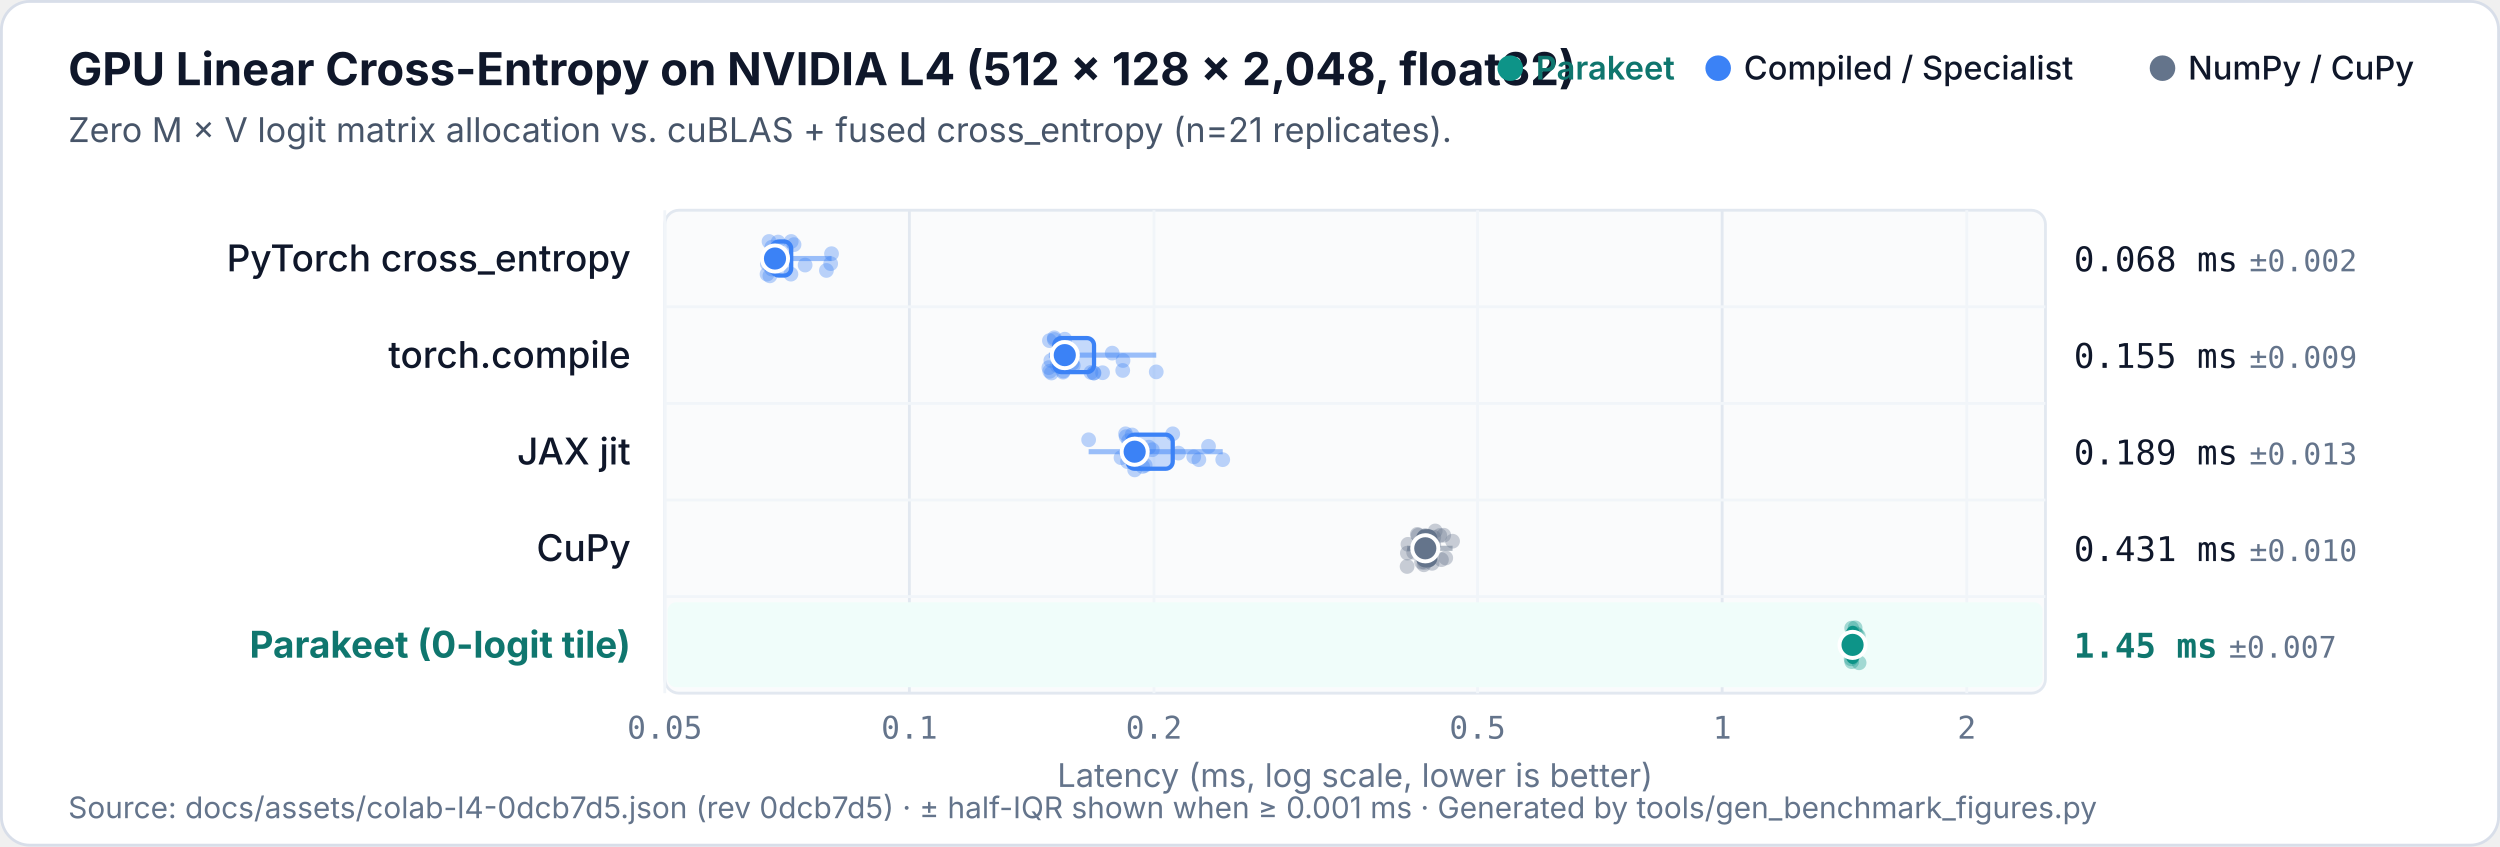
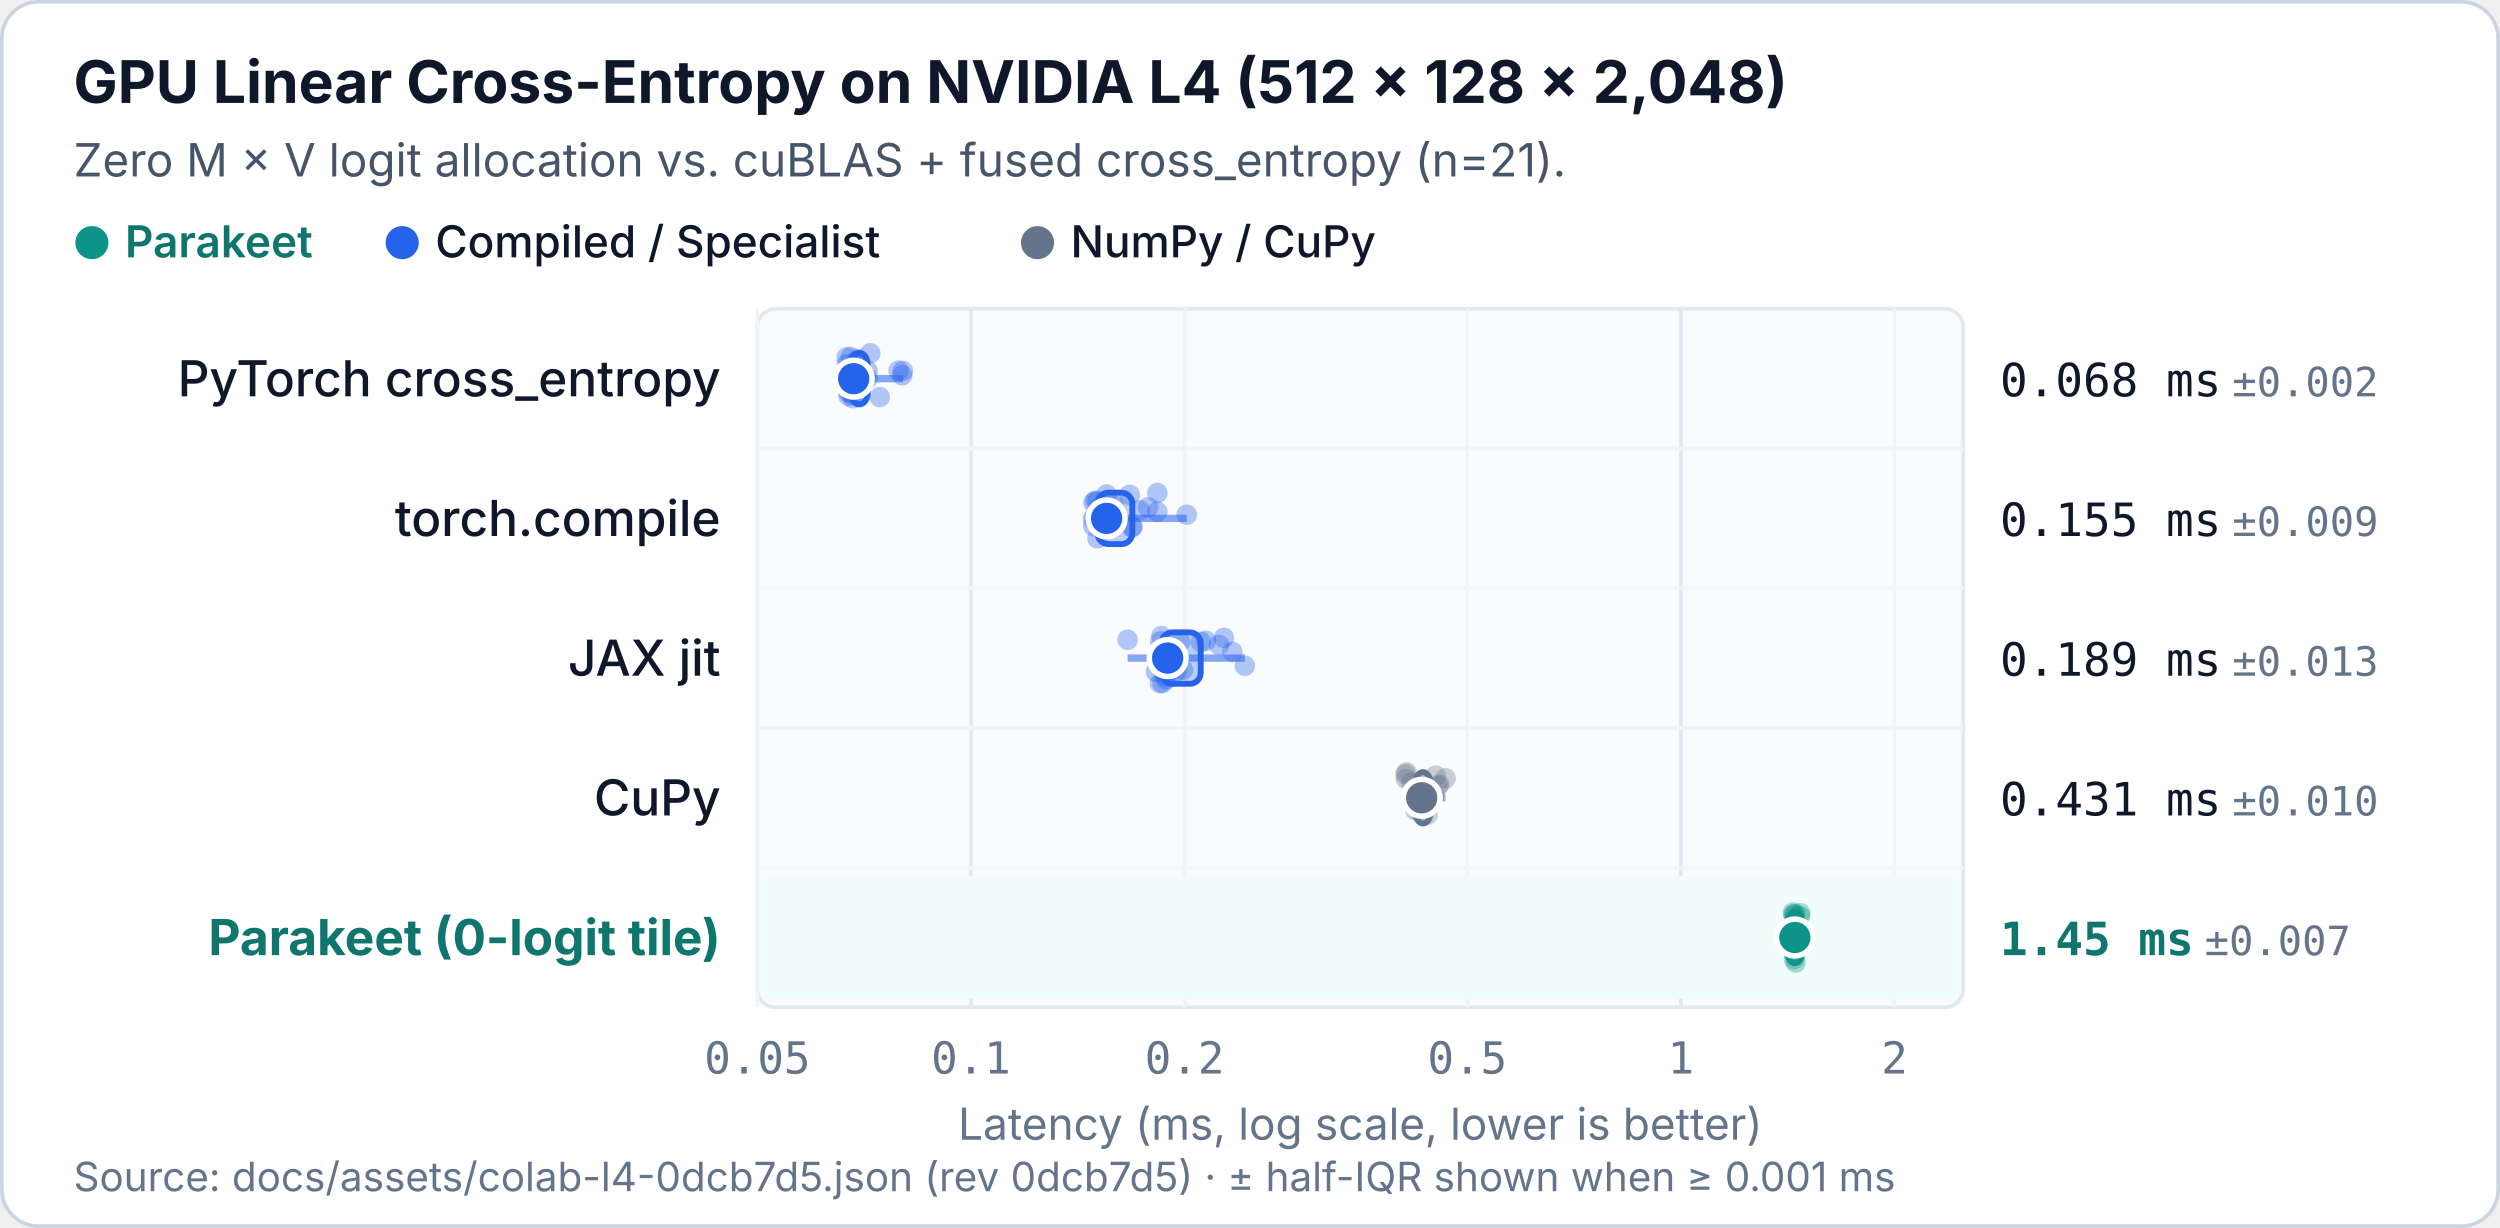
- <svg xmlns="http://www.w3.org/2000/svg" viewBox="0 0 880 298" width="880" height="298" role="img" aria-label="GPU Linear Cross-Entropy on NVIDIA L4 (512 × 128 × 2,048, float32)">
-   <rect x="0.5" y="0.5" width="879" height="297" rx="10" fill="#ffffff" stroke="#d8dee9" />
-   <text x="24" y="30" font-family="Inter, -apple-system, BlinkMacSystemFont, 'Segoe UI', Helvetica, Arial, sans-serif" font-size="16" font-weight="700" fill="#0f172a">GPU Linear Cross-Entropy on NVIDIA L4 (512 × 128 × 2,048, float32)</text>
-   <text x="24" y="50" font-family="Inter, -apple-system, BlinkMacSystemFont, 'Segoe UI', Helvetica, Arial, sans-serif" font-size="12" fill="#475569">Zero M × V logit matrix allocation vs. cuBLAS + fused cross_entropy (n=21 replicates).</text>
-   <circle cx="761.2" cy="24" r="4.5" fill="#64748b" />
-   <text x="770.2" y="28" font-family="Inter, -apple-system, BlinkMacSystemFont, 'Segoe UI', Helvetica, Arial, sans-serif" font-size="11.5" font-weight="500" fill="#0f172a">NumPy / CuPy</text>
-   <circle cx="604.8" cy="24" r="4.5" fill="#3b82f6" />
-   <text x="613.8" y="28" font-family="Inter, -apple-system, BlinkMacSystemFont, 'Segoe UI', Helvetica, Arial, sans-serif" font-size="11.5" font-weight="500" fill="#0f172a">Compiled / Specialist</text>
-   <circle cx="531.6" cy="24" r="4.5" fill="#0d9488" />
-   <text x="540.6" y="28" font-family="Inter, -apple-system, BlinkMacSystemFont, 'Segoe UI', Helvetica, Arial, sans-serif" font-size="11.5" font-weight="600" fill="#0f766e">Parakeet</text>
-   <rect x="234.0" y="74.0" width="486.0" height="170.0" rx="5" fill="#fafbfc" stroke="#e2e8f0" stroke-width="1" />
-   <line x1="234.0" y1="74.0" x2="234.0" y2="244.0" stroke="#f1f5f9" stroke-width="1" />
-   <text x="234.0" y="260.0" text-anchor="middle" font-family="'JetBrains Mono', ui-monospace, SFMono-Regular, Menlo, monospace" font-size="11" fill="#64748b">0.05</text>
-   <line x1="320.1" y1="74.0" x2="320.1" y2="244.0" stroke="#e2e8f0" stroke-width="1" />
-   <text x="320.1" y="260.0" text-anchor="middle" font-family="'JetBrains Mono', ui-monospace, SFMono-Regular, Menlo, monospace" font-size="11" fill="#64748b">0.1</text>
-   <line x1="406.2" y1="74.0" x2="406.2" y2="244.0" stroke="#f1f5f9" stroke-width="1" />
-   <text x="406.2" y="260.0" text-anchor="middle" font-family="'JetBrains Mono', ui-monospace, SFMono-Regular, Menlo, monospace" font-size="11" fill="#64748b">0.2</text>
-   <line x1="520.1" y1="74.0" x2="520.1" y2="244.0" stroke="#f1f5f9" stroke-width="1" />
-   <text x="520.1" y="260.0" text-anchor="middle" font-family="'JetBrains Mono', ui-monospace, SFMono-Regular, Menlo, monospace" font-size="11" fill="#64748b">0.5</text>
-   <line x1="606.2" y1="74.0" x2="606.2" y2="244.0" stroke="#e2e8f0" stroke-width="1" />
-   <text x="606.2" y="260.0" text-anchor="middle" font-family="'JetBrains Mono', ui-monospace, SFMono-Regular, Menlo, monospace" font-size="11" fill="#64748b">1</text>
-   <line x1="692.3" y1="74.0" x2="692.3" y2="244.0" stroke="#f1f5f9" stroke-width="1" />
-   <text x="692.3" y="260.0" text-anchor="middle" font-family="'JetBrains Mono', ui-monospace, SFMono-Regular, Menlo, monospace" font-size="11" fill="#64748b">2</text>
-   <text x="477.0" y="277.0" text-anchor="middle" font-family="Inter, -apple-system, BlinkMacSystemFont, 'Segoe UI', Helvetica, Arial, sans-serif" font-size="11.5" fill="#64748b">Latency (ms, log scale, lower is better)</text>
-   <text x="222.0" y="95.5" text-anchor="end" font-family="Inter, -apple-system, BlinkMacSystemFont, 'Segoe UI', Helvetica, Arial, sans-serif" font-size="13" font-weight="500" fill="#0f172a">PyTorch cross_entropy</text>
-   <line x1="270.0" y1="91.0" x2="292.7" y2="91.0" stroke="#3b82f6" stroke-opacity="0.5" stroke-width="1.8" />
-   <circle cx="278.5" cy="85.0" r="2.6" fill="#3b82f6" fill-opacity="0.34" />
-   <circle cx="292.4" cy="92.8" r="2.6" fill="#3b82f6" fill-opacity="0.34" />
-   <circle cx="278.4" cy="96.5" r="2.6" fill="#3b82f6" fill-opacity="0.34" />
-   <circle cx="270.7" cy="85.0" r="2.6" fill="#3b82f6" fill-opacity="0.34" />
-   <circle cx="271.0" cy="97.1" r="2.6" fill="#3b82f6" fill-opacity="0.34" />
-   <circle cx="270.8" cy="91.0" r="2.6" fill="#3b82f6" fill-opacity="0.34" />
-   <circle cx="271.7" cy="87.0" r="2.6" fill="#3b82f6" fill-opacity="0.34" />
-   <circle cx="273.9" cy="85.2" r="2.6" fill="#3b82f6" fill-opacity="0.34" />
-   <circle cx="272.6" cy="90.3" r="2.6" fill="#3b82f6" fill-opacity="0.34" />
-   <circle cx="292.7" cy="89.3" r="2.6" fill="#3b82f6" fill-opacity="0.34" />
-   <circle cx="274.5" cy="90.9" r="2.6" fill="#3b82f6" fill-opacity="0.34" />
-   <circle cx="290.9" cy="95.2" r="2.6" fill="#3b82f6" fill-opacity="0.34" />
-   <circle cx="283.4" cy="93.3" r="2.6" fill="#3b82f6" fill-opacity="0.34" />
-   <circle cx="272.8" cy="94.5" r="2.6" fill="#3b82f6" fill-opacity="0.34" />
-   <circle cx="272.2" cy="92.4" r="2.6" fill="#3b82f6" fill-opacity="0.34" />
-   <circle cx="273.5" cy="90.0" r="2.6" fill="#3b82f6" fill-opacity="0.34" />
-   <circle cx="279.5" cy="86.1" r="2.6" fill="#3b82f6" fill-opacity="0.34" />
-   <circle cx="272.6" cy="93.8" r="2.6" fill="#3b82f6" fill-opacity="0.34" />
-   <circle cx="271.7" cy="94.7" r="2.6" fill="#3b82f6" fill-opacity="0.34" />
-   <circle cx="270.1" cy="92.9" r="2.6" fill="#3b82f6" fill-opacity="0.34" />
-   <circle cx="270.0" cy="96.5" r="2.6" fill="#3b82f6" fill-opacity="0.34" />
-   <rect x="271.7" y="85.0" width="6.8" height="12.0" rx="2.5" fill="#3b82f6" fill-opacity="0.28" stroke="#3b82f6" stroke-width="1.5" />
-   <circle cx="272.8" cy="91.0" r="4.6" fill="#3b82f6" stroke="#ffffff" stroke-width="1.4" />
-   <text x="730.0" y="95.5" font-family="'JetBrains Mono', ui-monospace, SFMono-Regular, Menlo, monospace" font-size="12" font-weight="500" fill="#0f172a">0.068 ms<tspan dx="4" font-weight="400" font-size="10.5" fill="#64748b">±0.002</tspan>
+ <svg xmlns="http://www.w3.org/2000/svg" viewBox="0 0 680 334" width="680" height="334" role="img" aria-label="GPU Linear Cross-Entropy on NVIDIA L4 (512 × 128 × 2,048)">
+   <rect x="0.5" y="0.5" width="679" height="333" rx="10" fill="#ffffff" stroke="#cbd5e1" />
+   <text x="20" y="28" font-family="Inter, -apple-system, BlinkMacSystemFont, 'Segoe UI', Helvetica, Arial, sans-serif" font-size="16" font-weight="700" fill="#0f172a">GPU Linear Cross-Entropy on NVIDIA L4 (512 × 128 × 2,048)</text>
+   <text x="20" y="48" font-family="Inter, -apple-system, BlinkMacSystemFont, 'Segoe UI', Helvetica, Arial, sans-serif" font-size="12.5" fill="#475569">Zero M × V logit allocation vs. cuBLAS + fused cross_entropy (n=21).</text>
+   <circle cx="25.0" cy="66" r="4.5" fill="#0d9488" />
+   <text x="34.0" y="70" font-family="Inter, -apple-system, BlinkMacSystemFont, 'Segoe UI', Helvetica, Arial, sans-serif" font-size="12" font-weight="600" fill="#0f766e">Parakeet</text>
+   <circle cx="109.4" cy="66" r="4.5" fill="#2563eb" />
+   <text x="118.4" y="70" font-family="Inter, -apple-system, BlinkMacSystemFont, 'Segoe UI', Helvetica, Arial, sans-serif" font-size="12" font-weight="500" fill="#0f172a">Compiled / Specialist</text>
+   <circle cx="282.2" cy="66" r="4.5" fill="#64748b" />
+   <text x="291.2" y="70" font-family="Inter, -apple-system, BlinkMacSystemFont, 'Segoe UI', Helvetica, Arial, sans-serif" font-size="12" font-weight="500" fill="#0f172a">NumPy / CuPy</text>
+   <rect x="206.0" y="84.0" width="328.0" height="190.0" rx="5" fill="#fafbfc" stroke="#e2e8f0" stroke-width="1" />
+   <line x1="206.0" y1="84.0" x2="206.0" y2="274.0" stroke="#f1f5f9" stroke-width="1" />
+   <text x="206.0" y="292.0" text-anchor="middle" font-family="'JetBrains Mono', ui-monospace, SFMono-Regular, Menlo, monospace" font-size="12" fill="#64748b">0.05</text>
+   <line x1="264.1" y1="84.0" x2="264.1" y2="274.0" stroke="#e2e8f0" stroke-width="1" />
+   <text x="264.1" y="292.0" text-anchor="middle" font-family="'JetBrains Mono', ui-monospace, SFMono-Regular, Menlo, monospace" font-size="12" fill="#64748b">0.1</text>
+   <line x1="322.2" y1="84.0" x2="322.2" y2="274.0" stroke="#f1f5f9" stroke-width="1" />
+   <text x="322.2" y="292.0" text-anchor="middle" font-family="'JetBrains Mono', ui-monospace, SFMono-Regular, Menlo, monospace" font-size="12" fill="#64748b">0.2</text>
+   <line x1="399.1" y1="84.0" x2="399.1" y2="274.0" stroke="#f1f5f9" stroke-width="1" />
+   <text x="399.1" y="292.0" text-anchor="middle" font-family="'JetBrains Mono', ui-monospace, SFMono-Regular, Menlo, monospace" font-size="12" fill="#64748b">0.5</text>
+   <line x1="457.2" y1="84.0" x2="457.2" y2="274.0" stroke="#e2e8f0" stroke-width="1" />
+   <text x="457.2" y="292.0" text-anchor="middle" font-family="'JetBrains Mono', ui-monospace, SFMono-Regular, Menlo, monospace" font-size="12" fill="#64748b">1</text>
+   <line x1="515.3" y1="84.0" x2="515.3" y2="274.0" stroke="#f1f5f9" stroke-width="1" />
+   <text x="515.3" y="292.0" text-anchor="middle" font-family="'JetBrains Mono', ui-monospace, SFMono-Regular, Menlo, monospace" font-size="12" fill="#64748b">2</text>
+   <text x="370.0" y="310.0" text-anchor="middle" font-family="Inter, -apple-system, BlinkMacSystemFont, 'Segoe UI', Helvetica, Arial, sans-serif" font-size="12" fill="#64748b">Latency (ms, log scale, lower is better)</text>
+   <text x="196.0" y="107.8" text-anchor="end" font-family="Inter, -apple-system, BlinkMacSystemFont, 'Segoe UI', Helvetica, Arial, sans-serif" font-size="13.5" font-weight="500" fill="#0f172a">PyTorch cross_entropy</text>
+   <line x1="230.3" y1="103.0" x2="245.6" y2="103.0" stroke="#2563eb" stroke-opacity="0.55" stroke-width="2.0" />
+   <circle cx="236.0" cy="103.0" r="2.8" fill="#2563eb" fill-opacity="0.34" />
+   <circle cx="245.4" cy="102.1" r="2.8" fill="#2563eb" fill-opacity="0.34" />
+   <circle cx="236.0" cy="100.9" r="2.8" fill="#2563eb" fill-opacity="0.34" />
+   <circle cx="230.8" cy="106.7" r="2.8" fill="#2563eb" fill-opacity="0.34" />
+   <circle cx="230.9" cy="106.0" r="2.8" fill="#2563eb" fill-opacity="0.34" />
+   <circle cx="230.8" cy="107.7" r="2.8" fill="#2563eb" fill-opacity="0.34" />
+   <circle cx="231.4" cy="97.1" r="2.8" fill="#2563eb" fill-opacity="0.34" />
+   <circle cx="232.9" cy="98.3" r="2.8" fill="#2563eb" fill-opacity="0.34" />
+   <circle cx="232.0" cy="103.5" r="2.8" fill="#2563eb" fill-opacity="0.34" />
+   <circle cx="245.6" cy="100.9" r="2.8" fill="#2563eb" fill-opacity="0.34" />
+   <circle cx="233.4" cy="97.7" r="2.8" fill="#2563eb" fill-opacity="0.34" />
+   <circle cx="244.4" cy="100.8" r="2.8" fill="#2563eb" fill-opacity="0.34" />
+   <circle cx="239.3" cy="108.0" r="2.8" fill="#2563eb" fill-opacity="0.34" />
+   <circle cx="232.2" cy="105.6" r="2.8" fill="#2563eb" fill-opacity="0.34" />
+   <circle cx="231.8" cy="107.3" r="2.8" fill="#2563eb" fill-opacity="0.34" />
+   <circle cx="232.7" cy="104.2" r="2.8" fill="#2563eb" fill-opacity="0.34" />
+   <circle cx="236.7" cy="96.1" r="2.8" fill="#2563eb" fill-opacity="0.34" />
+   <circle cx="232.0" cy="108.3" r="2.8" fill="#2563eb" fill-opacity="0.34" />
+   <circle cx="231.4" cy="103.3" r="2.8" fill="#2563eb" fill-opacity="0.34" />
+   <circle cx="230.4" cy="99.0" r="2.8" fill="#2563eb" fill-opacity="0.34" />
+   <circle cx="230.3" cy="97.2" r="2.8" fill="#2563eb" fill-opacity="0.34" />
+   <rect x="231.4" y="96.0" width="4.6" height="14.0" rx="3" fill="#2563eb" fill-opacity="0.30" stroke="#2563eb" stroke-width="1.6" />
+   <circle cx="232.2" cy="103.0" r="5.0" fill="#2563eb" stroke="#ffffff" stroke-width="1.5" />
+   <text x="544.0" y="107.8" font-family="'JetBrains Mono', ui-monospace, SFMono-Regular, Menlo, monospace" font-size="12.5" font-weight="500" fill="#0f172a">0.068 ms<tspan dx="3" font-weight="400" font-size="11" fill="#64748b">±0.002</tspan>
  </text>
-   <line x1="234.0" y1="108.0" x2="720.0" y2="108.0" stroke="#f1f5f9" stroke-width="1" />
-   <text x="222.0" y="129.5" text-anchor="end" font-family="Inter, -apple-system, BlinkMacSystemFont, 'Segoe UI', Helvetica, Arial, sans-serif" font-size="13" font-weight="500" fill="#0f172a">torch.compile</text>
-   <line x1="369.2" y1="125.0" x2="407.0" y2="125.0" stroke="#3b82f6" stroke-opacity="0.5" stroke-width="1.8" />
-   <circle cx="384.0" cy="131.1" r="2.6" fill="#3b82f6" fill-opacity="0.34" />
-   <circle cx="407.0" cy="130.9" r="2.6" fill="#3b82f6" fill-opacity="0.34" />
-   <circle cx="391.5" cy="124.3" r="2.6" fill="#3b82f6" fill-opacity="0.34" />
-   <circle cx="377.8" cy="128.7" r="2.6" fill="#3b82f6" fill-opacity="0.34" />
-   <circle cx="372.1" cy="128.7" r="2.6" fill="#3b82f6" fill-opacity="0.34" />
-   <circle cx="371.1" cy="118.9" r="2.6" fill="#3b82f6" fill-opacity="0.34" />
-   <circle cx="369.9" cy="126.9" r="2.6" fill="#3b82f6" fill-opacity="0.34" />
-   <circle cx="395.3" cy="126.9" r="2.6" fill="#3b82f6" fill-opacity="0.34" />
-   <circle cx="385.0" cy="131.3" r="2.6" fill="#3b82f6" fill-opacity="0.34" />
-   <circle cx="374.2" cy="131.0" r="2.6" fill="#3b82f6" fill-opacity="0.34" />
-   <circle cx="371.1" cy="119.5" r="2.6" fill="#3b82f6" fill-opacity="0.34" />
-   <circle cx="369.4" cy="119.9" r="2.6" fill="#3b82f6" fill-opacity="0.34" />
-   <circle cx="369.5" cy="130.7" r="2.6" fill="#3b82f6" fill-opacity="0.34" />
-   <circle cx="395.2" cy="130.4" r="2.6" fill="#3b82f6" fill-opacity="0.34" />
-   <circle cx="385.1" cy="131.3" r="2.6" fill="#3b82f6" fill-opacity="0.34" />
-   <circle cx="377.4" cy="127.9" r="2.6" fill="#3b82f6" fill-opacity="0.34" />
-   <circle cx="370.1" cy="131.3" r="2.6" fill="#3b82f6" fill-opacity="0.34" />
-   <circle cx="369.2" cy="129.4" r="2.6" fill="#3b82f6" fill-opacity="0.34" />
-   <circle cx="374.3" cy="130.6" r="2.6" fill="#3b82f6" fill-opacity="0.34" />
-   <circle cx="388.1" cy="131.2" r="2.6" fill="#3b82f6" fill-opacity="0.34" />
-   <circle cx="374.8" cy="119.4" r="2.6" fill="#3b82f6" fill-opacity="0.34" />
-   <rect x="371.1" y="119.0" width="14.0" height="12.0" rx="2.5" fill="#3b82f6" fill-opacity="0.28" stroke="#3b82f6" stroke-width="1.5" />
-   <circle cx="374.8" cy="125.0" r="4.6" fill="#3b82f6" stroke="#ffffff" stroke-width="1.4" />
-   <text x="730.0" y="129.5" font-family="'JetBrains Mono', ui-monospace, SFMono-Regular, Menlo, monospace" font-size="12" font-weight="500" fill="#0f172a">0.155 ms<tspan dx="4" font-weight="400" font-size="10.5" fill="#64748b">±0.009</tspan>
+   <line x1="206.0" y1="122.0" x2="534.0" y2="122.0" stroke="#f1f5f9" stroke-width="1" />
+   <text x="196.0" y="145.8" text-anchor="end" font-family="Inter, -apple-system, BlinkMacSystemFont, 'Segoe UI', Helvetica, Arial, sans-serif" font-size="13.5" font-weight="500" fill="#0f172a">torch.compile</text>
+   <line x1="297.3" y1="141.0" x2="322.8" y2="141.0" stroke="#2563eb" stroke-opacity="0.55" stroke-width="2.0" />
+   <circle cx="307.3" cy="134.6" r="2.8" fill="#2563eb" fill-opacity="0.34" />
+   <circle cx="322.8" cy="140.0" r="2.8" fill="#2563eb" fill-opacity="0.34" />
+   <circle cx="312.3" cy="138.0" r="2.8" fill="#2563eb" fill-opacity="0.34" />
+   <circle cx="303.0" cy="137.5" r="2.8" fill="#2563eb" fill-opacity="0.34" />
+   <circle cx="299.2" cy="137.9" r="2.8" fill="#2563eb" fill-opacity="0.34" />
+   <circle cx="298.5" cy="136.3" r="2.8" fill="#2563eb" fill-opacity="0.34" />
+   <circle cx="297.7" cy="140.7" r="2.8" fill="#2563eb" fill-opacity="0.34" />
+   <circle cx="314.8" cy="134.1" r="2.8" fill="#2563eb" fill-opacity="0.34" />
+   <circle cx="307.9" cy="143.4" r="2.8" fill="#2563eb" fill-opacity="0.34" />
+   <circle cx="300.6" cy="141.6" r="2.8" fill="#2563eb" fill-opacity="0.34" />
+   <circle cx="298.5" cy="146.4" r="2.8" fill="#2563eb" fill-opacity="0.34" />
+   <circle cx="297.4" cy="143.1" r="2.8" fill="#2563eb" fill-opacity="0.34" />
+   <circle cx="297.4" cy="136.7" r="2.8" fill="#2563eb" fill-opacity="0.34" />
+   <circle cx="314.8" cy="139.2" r="2.8" fill="#2563eb" fill-opacity="0.34" />
+   <circle cx="308.0" cy="143.3" r="2.8" fill="#2563eb" fill-opacity="0.34" />
+   <circle cx="302.8" cy="143.5" r="2.8" fill="#2563eb" fill-opacity="0.34" />
+   <circle cx="297.9" cy="136.2" r="2.8" fill="#2563eb" fill-opacity="0.34" />
+   <circle cx="297.3" cy="141.2" r="2.8" fill="#2563eb" fill-opacity="0.34" />
+   <circle cx="300.7" cy="137.6" r="2.8" fill="#2563eb" fill-opacity="0.34" />
+   <circle cx="310.0" cy="138.8" r="2.8" fill="#2563eb" fill-opacity="0.34" />
+   <circle cx="301.0" cy="134.5" r="2.8" fill="#2563eb" fill-opacity="0.34" />
+   <rect x="298.5" y="134.0" width="9.5" height="14.0" rx="3" fill="#2563eb" fill-opacity="0.30" stroke="#2563eb" stroke-width="1.6" />
+   <circle cx="301.0" cy="141.0" r="5.0" fill="#2563eb" stroke="#ffffff" stroke-width="1.5" />
+   <text x="544.0" y="145.8" font-family="'JetBrains Mono', ui-monospace, SFMono-Regular, Menlo, monospace" font-size="12.5" font-weight="500" fill="#0f172a">0.155 ms<tspan dx="3" font-weight="400" font-size="11" fill="#64748b">±0.009</tspan>
  </text>
-   <line x1="234.0" y1="142.0" x2="720.0" y2="142.0" stroke="#f1f5f9" stroke-width="1" />
-   <text x="222.0" y="163.5" text-anchor="end" font-family="Inter, -apple-system, BlinkMacSystemFont, 'Segoe UI', Helvetica, Arial, sans-serif" font-size="13" font-weight="500" fill="#0f172a">JAX jit</text>
-   <line x1="383.2" y1="159.0" x2="430.4" y2="159.0" stroke="#3b82f6" stroke-opacity="0.5" stroke-width="1.8" />
-   <circle cx="430.4" cy="161.8" r="2.6" fill="#3b82f6" fill-opacity="0.34" />
-   <circle cx="425.4" cy="157.1" r="2.6" fill="#3b82f6" fill-opacity="0.34" />
-   <circle cx="422.0" cy="161.8" r="2.6" fill="#3b82f6" fill-opacity="0.34" />
-   <circle cx="420.2" cy="160.8" r="2.6" fill="#3b82f6" fill-opacity="0.34" />
-   <circle cx="414.8" cy="159.5" r="2.6" fill="#3b82f6" fill-opacity="0.34" />
-   <circle cx="383.2" cy="154.8" r="2.6" fill="#3b82f6" fill-opacity="0.34" />
-   <circle cx="412.8" cy="152.7" r="2.6" fill="#3b82f6" fill-opacity="0.34" />
-   <circle cx="405.6" cy="158.3" r="2.6" fill="#3b82f6" fill-opacity="0.34" />
-   <circle cx="404.4" cy="157.4" r="2.6" fill="#3b82f6" fill-opacity="0.34" />
-   <circle cx="402.2" cy="164.2" r="2.6" fill="#3b82f6" fill-opacity="0.34" />
-   <circle cx="394.6" cy="161.1" r="2.6" fill="#3b82f6" fill-opacity="0.34" />
-   <circle cx="398.8" cy="158.9" r="2.6" fill="#3b82f6" fill-opacity="0.34" />
-   <circle cx="399.2" cy="162.7" r="2.6" fill="#3b82f6" fill-opacity="0.34" />
-   <circle cx="396.9" cy="162.5" r="2.6" fill="#3b82f6" fill-opacity="0.34" />
-   <circle cx="398.5" cy="153.1" r="2.6" fill="#3b82f6" fill-opacity="0.34" />
-   <circle cx="403.1" cy="163.8" r="2.6" fill="#3b82f6" fill-opacity="0.34" />
-   <circle cx="399.4" cy="165.4" r="2.6" fill="#3b82f6" fill-opacity="0.34" />
-   <circle cx="397.3" cy="155.1" r="2.6" fill="#3b82f6" fill-opacity="0.34" />
-   <circle cx="396.2" cy="152.7" r="2.6" fill="#3b82f6" fill-opacity="0.34" />
-   <circle cx="396.4" cy="153.7" r="2.6" fill="#3b82f6" fill-opacity="0.34" />
-   <circle cx="396.5" cy="159.2" r="2.6" fill="#3b82f6" fill-opacity="0.34" />
-   <rect x="396.9" y="153.0" width="15.9" height="12.0" rx="2.5" fill="#3b82f6" fill-opacity="0.28" stroke="#3b82f6" stroke-width="1.5" />
-   <circle cx="399.4" cy="159.0" r="4.6" fill="#3b82f6" stroke="#ffffff" stroke-width="1.4" />
-   <text x="730.0" y="163.5" font-family="'JetBrains Mono', ui-monospace, SFMono-Regular, Menlo, monospace" font-size="12" font-weight="500" fill="#0f172a">0.189 ms<tspan dx="4" font-weight="400" font-size="10.5" fill="#64748b">±0.013</tspan>
+   <line x1="206.0" y1="160.0" x2="534.0" y2="160.0" stroke="#f1f5f9" stroke-width="1" />
+   <text x="196.0" y="183.8" text-anchor="end" font-family="Inter, -apple-system, BlinkMacSystemFont, 'Segoe UI', Helvetica, Arial, sans-serif" font-size="13.5" font-weight="500" fill="#0f172a">JAX jit</text>
+   <line x1="306.7" y1="179.0" x2="338.6" y2="179.0" stroke="#2563eb" stroke-opacity="0.55" stroke-width="2.0" />
+   <circle cx="338.6" cy="181.1" r="2.8" fill="#2563eb" fill-opacity="0.34" />
+   <circle cx="335.2" cy="177.3" r="2.8" fill="#2563eb" fill-opacity="0.34" />
+   <circle cx="332.9" cy="173.5" r="2.8" fill="#2563eb" fill-opacity="0.34" />
+   <circle cx="331.6" cy="175.4" r="2.8" fill="#2563eb" fill-opacity="0.34" />
+   <circle cx="328.0" cy="174.3" r="2.8" fill="#2563eb" fill-opacity="0.34" />
+   <circle cx="306.7" cy="174.0" r="2.8" fill="#2563eb" fill-opacity="0.34" />
+   <circle cx="326.6" cy="174.6" r="2.8" fill="#2563eb" fill-opacity="0.34" />
+   <circle cx="321.8" cy="182.2" r="2.8" fill="#2563eb" fill-opacity="0.34" />
+   <circle cx="321.0" cy="174.6" r="2.8" fill="#2563eb" fill-opacity="0.34" />
+   <circle cx="319.5" cy="181.5" r="2.8" fill="#2563eb" fill-opacity="0.34" />
+   <circle cx="314.4" cy="182.7" r="2.8" fill="#2563eb" fill-opacity="0.34" />
+   <circle cx="317.2" cy="184.8" r="2.8" fill="#2563eb" fill-opacity="0.34" />
+   <circle cx="317.5" cy="177.9" r="2.8" fill="#2563eb" fill-opacity="0.34" />
+   <circle cx="315.9" cy="173.0" r="2.8" fill="#2563eb" fill-opacity="0.34" />
+   <circle cx="317.0" cy="184.0" r="2.8" fill="#2563eb" fill-opacity="0.34" />
+   <circle cx="320.1" cy="182.6" r="2.8" fill="#2563eb" fill-opacity="0.34" />
+   <circle cx="317.6" cy="182.3" r="2.8" fill="#2563eb" fill-opacity="0.34" />
+   <circle cx="316.2" cy="185.8" r="2.8" fill="#2563eb" fill-opacity="0.34" />
+   <circle cx="315.5" cy="185.8" r="2.8" fill="#2563eb" fill-opacity="0.34" />
+   <circle cx="315.6" cy="174.5" r="2.8" fill="#2563eb" fill-opacity="0.34" />
+   <circle cx="315.7" cy="179.1" r="2.8" fill="#2563eb" fill-opacity="0.34" />
+   <rect x="315.9" y="172.0" width="10.7" height="14.0" rx="3" fill="#2563eb" fill-opacity="0.30" stroke="#2563eb" stroke-width="1.6" />
+   <circle cx="317.6" cy="179.0" r="5.0" fill="#2563eb" stroke="#ffffff" stroke-width="1.5" />
+   <text x="544.0" y="183.8" font-family="'JetBrains Mono', ui-monospace, SFMono-Regular, Menlo, monospace" font-size="12.5" font-weight="500" fill="#0f172a">0.189 ms<tspan dx="3" font-weight="400" font-size="11" fill="#64748b">±0.013</tspan>
  </text>
-   <line x1="234.0" y1="176.0" x2="720.0" y2="176.0" stroke="#f1f5f9" stroke-width="1" />
-   <text x="222.0" y="197.5" text-anchor="end" font-family="Inter, -apple-system, BlinkMacSystemFont, 'Segoe UI', Helvetica, Arial, sans-serif" font-size="13" font-weight="500" fill="#0f172a">CuPy</text>
-   <line x1="495.3" y1="193.0" x2="511.3" y2="193.0" stroke="#64748b" stroke-opacity="0.5" stroke-width="1.8" />
-   <circle cx="507.4" cy="197.0" r="2.6" fill="#64748b" fill-opacity="0.34" />
-   <circle cx="504.7" cy="191.7" r="2.6" fill="#64748b" fill-opacity="0.34" />
-   <circle cx="500.4" cy="197.9" r="2.6" fill="#64748b" fill-opacity="0.34" />
-   <circle cx="508.9" cy="196.4" r="2.6" fill="#64748b" fill-opacity="0.34" />
-   <circle cx="498.9" cy="188.1" r="2.6" fill="#64748b" fill-opacity="0.34" />
-   <circle cx="511.3" cy="190.5" r="2.6" fill="#64748b" fill-opacity="0.34" />
-   <circle cx="497.6" cy="194.4" r="2.6" fill="#64748b" fill-opacity="0.34" />
-   <circle cx="504.7" cy="189.1" r="2.6" fill="#64748b" fill-opacity="0.34" />
-   <circle cx="501.2" cy="198.8" r="2.6" fill="#64748b" fill-opacity="0.34" />
-   <circle cx="501.7" cy="188.5" r="2.6" fill="#64748b" fill-opacity="0.34" />
-   <circle cx="502.0" cy="194.8" r="2.6" fill="#64748b" fill-opacity="0.34" />
-   <circle cx="495.6" cy="191.6" r="2.6" fill="#64748b" fill-opacity="0.34" />
-   <circle cx="505.2" cy="186.9" r="2.6" fill="#64748b" fill-opacity="0.34" />
-   <circle cx="499.2" cy="188.4" r="2.6" fill="#64748b" fill-opacity="0.34" />
-   <circle cx="504.1" cy="198.3" r="2.6" fill="#64748b" fill-opacity="0.34" />
-   <circle cx="501.5" cy="198.0" r="2.6" fill="#64748b" fill-opacity="0.34" />
-   <circle cx="508.2" cy="188.4" r="2.6" fill="#64748b" fill-opacity="0.34" />
-   <circle cx="500.2" cy="193.3" r="2.6" fill="#64748b" fill-opacity="0.34" />
-   <circle cx="495.4" cy="194.7" r="2.6" fill="#64748b" fill-opacity="0.34" />
-   <circle cx="506.8" cy="188.5" r="2.6" fill="#64748b" fill-opacity="0.34" />
-   <circle cx="495.3" cy="199.4" r="2.6" fill="#64748b" fill-opacity="0.34" />
-   <rect x="499.2" y="187.0" width="6.0" height="12.0" rx="2.5" fill="#64748b" fill-opacity="0.28" stroke="#64748b" stroke-width="1.5" />
-   <circle cx="501.7" cy="193.0" r="4.6" fill="#64748b" stroke="#ffffff" stroke-width="1.4" />
-   <text x="730.0" y="197.5" font-family="'JetBrains Mono', ui-monospace, SFMono-Regular, Menlo, monospace" font-size="12" font-weight="500" fill="#0f172a">0.431 ms<tspan dx="4" font-weight="400" font-size="10.5" fill="#64748b">±0.010</tspan>
+   <line x1="206.0" y1="198.0" x2="534.0" y2="198.0" stroke="#f1f5f9" stroke-width="1" />
+   <text x="196.0" y="221.8" text-anchor="end" font-family="Inter, -apple-system, BlinkMacSystemFont, 'Segoe UI', Helvetica, Arial, sans-serif" font-size="13.5" font-weight="500" fill="#0f172a">CuPy</text>
+   <line x1="382.3" y1="217.0" x2="393.2" y2="217.0" stroke="#64748b" stroke-opacity="0.55" stroke-width="2.0" />
+   <circle cx="390.5" cy="211.0" r="2.8" fill="#64748b" fill-opacity="0.34" />
+   <circle cx="388.7" cy="214.2" r="2.8" fill="#64748b" fill-opacity="0.34" />
+   <circle cx="385.8" cy="220.3" r="2.8" fill="#64748b" fill-opacity="0.34" />
+   <circle cx="391.5" cy="213.4" r="2.8" fill="#64748b" fill-opacity="0.34" />
+   <circle cx="384.8" cy="215.9" r="2.8" fill="#64748b" fill-opacity="0.34" />
+   <circle cx="393.2" cy="211.7" r="2.8" fill="#64748b" fill-opacity="0.34" />
+   <circle cx="383.9" cy="212.8" r="2.8" fill="#64748b" fill-opacity="0.34" />
+   <circle cx="388.7" cy="217.3" r="2.8" fill="#64748b" fill-opacity="0.34" />
+   <circle cx="386.3" cy="215.0" r="2.8" fill="#64748b" fill-opacity="0.34" />
+   <circle cx="386.7" cy="217.4" r="2.8" fill="#64748b" fill-opacity="0.34" />
+   <circle cx="386.9" cy="213.0" r="2.8" fill="#64748b" fill-opacity="0.34" />
+   <circle cx="382.6" cy="210.1" r="2.8" fill="#64748b" fill-opacity="0.34" />
+   <circle cx="389.0" cy="216.6" r="2.8" fill="#64748b" fill-opacity="0.34" />
+   <circle cx="385.0" cy="220.4" r="2.8" fill="#64748b" fill-opacity="0.34" />
+   <circle cx="388.3" cy="221.6" r="2.8" fill="#64748b" fill-opacity="0.34" />
+   <circle cx="386.5" cy="214.6" r="2.8" fill="#64748b" fill-opacity="0.34" />
+   <circle cx="391.1" cy="213.8" r="2.8" fill="#64748b" fill-opacity="0.34" />
+   <circle cx="385.7" cy="218.0" r="2.8" fill="#64748b" fill-opacity="0.34" />
+   <circle cx="382.4" cy="211.9" r="2.8" fill="#64748b" fill-opacity="0.34" />
+   <circle cx="390.1" cy="216.5" r="2.8" fill="#64748b" fill-opacity="0.34" />
+   <circle cx="382.3" cy="210.6" r="2.8" fill="#64748b" fill-opacity="0.34" />
+   <rect x="385.0" y="210.0" width="4.1" height="14.0" rx="3" fill="#64748b" fill-opacity="0.30" stroke="#64748b" stroke-width="1.6" />
+   <circle cx="386.7" cy="217.0" r="5.0" fill="#64748b" stroke="#ffffff" stroke-width="1.5" />
+   <text x="544.0" y="221.8" font-family="'JetBrains Mono', ui-monospace, SFMono-Regular, Menlo, monospace" font-size="12.5" font-weight="500" fill="#0f172a">0.431 ms<tspan dx="3" font-weight="400" font-size="11" fill="#64748b">±0.010</tspan>
  </text>
-   <rect x="235.0" y="212.0" width="484.0" height="29.9" rx="3" fill="#f0fdfa" />
-   <line x1="234.0" y1="210.0" x2="720.0" y2="210.0" stroke="#f1f5f9" stroke-width="1" />
-   <text x="222.0" y="231.5" text-anchor="end" font-family="Inter, -apple-system, BlinkMacSystemFont, 'Segoe UI', Helvetica, Arial, sans-serif" font-size="13" font-weight="700" fill="#0f766e">Parakeet (0-logit tile)</text>
-   <line x1="651.4" y1="227.0" x2="654.4" y2="227.0" stroke="#0d9488" stroke-opacity="0.5" stroke-width="1.8" />
-   <circle cx="654.4" cy="233.3" r="2.6" fill="#0d9488" fill-opacity="0.34" />
-   <circle cx="653.0" cy="225.1" r="2.6" fill="#0d9488" fill-opacity="0.34" />
-   <circle cx="654.1" cy="225.3" r="2.6" fill="#0d9488" fill-opacity="0.34" />
-   <circle cx="652.5" cy="224.8" r="2.6" fill="#0d9488" fill-opacity="0.34" />
-   <circle cx="652.7" cy="224.1" r="2.6" fill="#0d9488" fill-opacity="0.34" />
-   <circle cx="651.9" cy="225.6" r="2.6" fill="#0d9488" fill-opacity="0.34" />
-   <circle cx="651.8" cy="221.1" r="2.6" fill="#0d9488" fill-opacity="0.34" />
-   <circle cx="652.0" cy="223.6" r="2.6" fill="#0d9488" fill-opacity="0.34" />
-   <circle cx="652.1" cy="229.3" r="2.6" fill="#0d9488" fill-opacity="0.34" />
-   <circle cx="651.6" cy="231.9" r="2.6" fill="#0d9488" fill-opacity="0.34" />
-   <circle cx="651.8" cy="232.9" r="2.6" fill="#0d9488" fill-opacity="0.34" />
-   <circle cx="653.0" cy="221.0" r="2.6" fill="#0d9488" fill-opacity="0.34" />
-   <circle cx="651.8" cy="225.3" r="2.6" fill="#0d9488" fill-opacity="0.34" />
-   <circle cx="651.7" cy="229.1" r="2.6" fill="#0d9488" fill-opacity="0.34" />
-   <circle cx="651.4" cy="225.0" r="2.6" fill="#0d9488" fill-opacity="0.34" />
-   <circle cx="652.1" cy="226.9" r="2.6" fill="#0d9488" fill-opacity="0.34" />
-   <circle cx="653.1" cy="225.0" r="2.6" fill="#0d9488" fill-opacity="0.34" />
-   <circle cx="652.3" cy="223.8" r="2.6" fill="#0d9488" fill-opacity="0.34" />
-   <circle cx="653.4" cy="223.1" r="2.6" fill="#0d9488" fill-opacity="0.34" />
-   <circle cx="654.1" cy="223.8" r="2.6" fill="#0d9488" fill-opacity="0.34" />
-   <circle cx="651.8" cy="224.6" r="2.6" fill="#0d9488" fill-opacity="0.34" />
-   <rect x="650.4" y="221.0" width="3.5" height="12.0" rx="2.5" fill="#0d9488" fill-opacity="0.28" stroke="#0d9488" stroke-width="1.5" />
-   <circle cx="652.1" cy="227.0" r="4.6" fill="#0d9488" stroke="#ffffff" stroke-width="1.4" />
-   <text x="730.0" y="231.5" font-family="'JetBrains Mono', ui-monospace, SFMono-Regular, Menlo, monospace" font-size="12" font-weight="700" fill="#0f766e">1.45 ms<tspan dx="4" font-weight="400" font-size="10.5" fill="#64748b">±0.007</tspan>
+   <rect x="207.0" y="238.3" width="326.0" height="33.4" rx="3" fill="#f0fdfa" />
+   <line x1="206.0" y1="236.0" x2="534.0" y2="236.0" stroke="#f1f5f9" stroke-width="1" />
+   <text x="196.0" y="259.8" text-anchor="end" font-family="Inter, -apple-system, BlinkMacSystemFont, 'Segoe UI', Helvetica, Arial, sans-serif" font-size="13.5" font-weight="700" fill="#0f766e">Parakeet (0-logit tile)</text>
+   <line x1="487.7" y1="255.0" x2="489.7" y2="255.0" stroke="#0d9488" stroke-opacity="0.55" stroke-width="2.0" />
+   <circle cx="489.7" cy="248.4" r="2.8" fill="#0d9488" fill-opacity="0.34" />
+   <circle cx="488.8" cy="257.2" r="2.8" fill="#0d9488" fill-opacity="0.34" />
+   <circle cx="489.5" cy="254.3" r="2.8" fill="#0d9488" fill-opacity="0.34" />
+   <circle cx="488.4" cy="261.8" r="2.8" fill="#0d9488" fill-opacity="0.34" />
+   <circle cx="488.6" cy="251.5" r="2.8" fill="#0d9488" fill-opacity="0.34" />
+   <circle cx="488.1" cy="252.1" r="2.8" fill="#0d9488" fill-opacity="0.34" />
+   <circle cx="487.9" cy="254.2" r="2.8" fill="#0d9488" fill-opacity="0.34" />
+   <circle cx="488.1" cy="250.3" r="2.8" fill="#0d9488" fill-opacity="0.34" />
+   <circle cx="488.2" cy="249.2" r="2.8" fill="#0d9488" fill-opacity="0.34" />
+   <circle cx="487.8" cy="248.8" r="2.8" fill="#0d9488" fill-opacity="0.34" />
+   <circle cx="488.0" cy="257.4" r="2.8" fill="#0d9488" fill-opacity="0.34" />
+   <circle cx="488.8" cy="253.4" r="2.8" fill="#0d9488" fill-opacity="0.34" />
+   <circle cx="488.0" cy="256.0" r="2.8" fill="#0d9488" fill-opacity="0.34" />
+   <circle cx="487.9" cy="259.2" r="2.8" fill="#0d9488" fill-opacity="0.34" />
+   <circle cx="487.7" cy="248.2" r="2.8" fill="#0d9488" fill-opacity="0.34" />
+   <circle cx="488.2" cy="248.6" r="2.8" fill="#0d9488" fill-opacity="0.34" />
+   <circle cx="488.9" cy="254.0" r="2.8" fill="#0d9488" fill-opacity="0.34" />
+   <circle cx="488.3" cy="252.9" r="2.8" fill="#0d9488" fill-opacity="0.34" />
+   <circle cx="489.0" cy="252.2" r="2.8" fill="#0d9488" fill-opacity="0.34" />
+   <circle cx="489.6" cy="249.2" r="2.8" fill="#0d9488" fill-opacity="0.34" />
+   <circle cx="488.0" cy="260.9" r="2.8" fill="#0d9488" fill-opacity="0.34" />
+   <rect x="486.2" y="248.0" width="4.0" height="14.0" rx="3" fill="#0d9488" fill-opacity="0.30" stroke="#0d9488" stroke-width="1.6" />
+   <circle cx="488.2" cy="255.0" r="5.0" fill="#0d9488" stroke="#ffffff" stroke-width="1.5" />
+   <text x="544.0" y="259.8" font-family="'JetBrains Mono', ui-monospace, SFMono-Regular, Menlo, monospace" font-size="12.5" font-weight="700" fill="#0f766e">1.45 ms<tspan dx="3" font-weight="400" font-size="11" fill="#64748b">±0.007</tspan>
  </text>
-   <text x="24" y="288" font-family="Inter, -apple-system, BlinkMacSystemFont, 'Segoe UI', Helvetica, Arial, sans-serif" font-size="10.5" fill="#64748b">Source: docs/assets/colab-l4-0dcb7d5.json (rev 0dcb7d5) · ± half-IQR shown when ≥ 0.001 ms · Generated by tools/gen_benchmark_figures.py</text>
+   <text x="20" y="324" font-family="Inter, -apple-system, BlinkMacSystemFont, 'Segoe UI', Helvetica, Arial, sans-serif" font-size="11" fill="#64748b">Source: docs/assets/colab-l4-0dcb7d5.json (rev 0dcb7d5) · ± half-IQR shown when ≥ 0.001 ms</text>
</svg>
